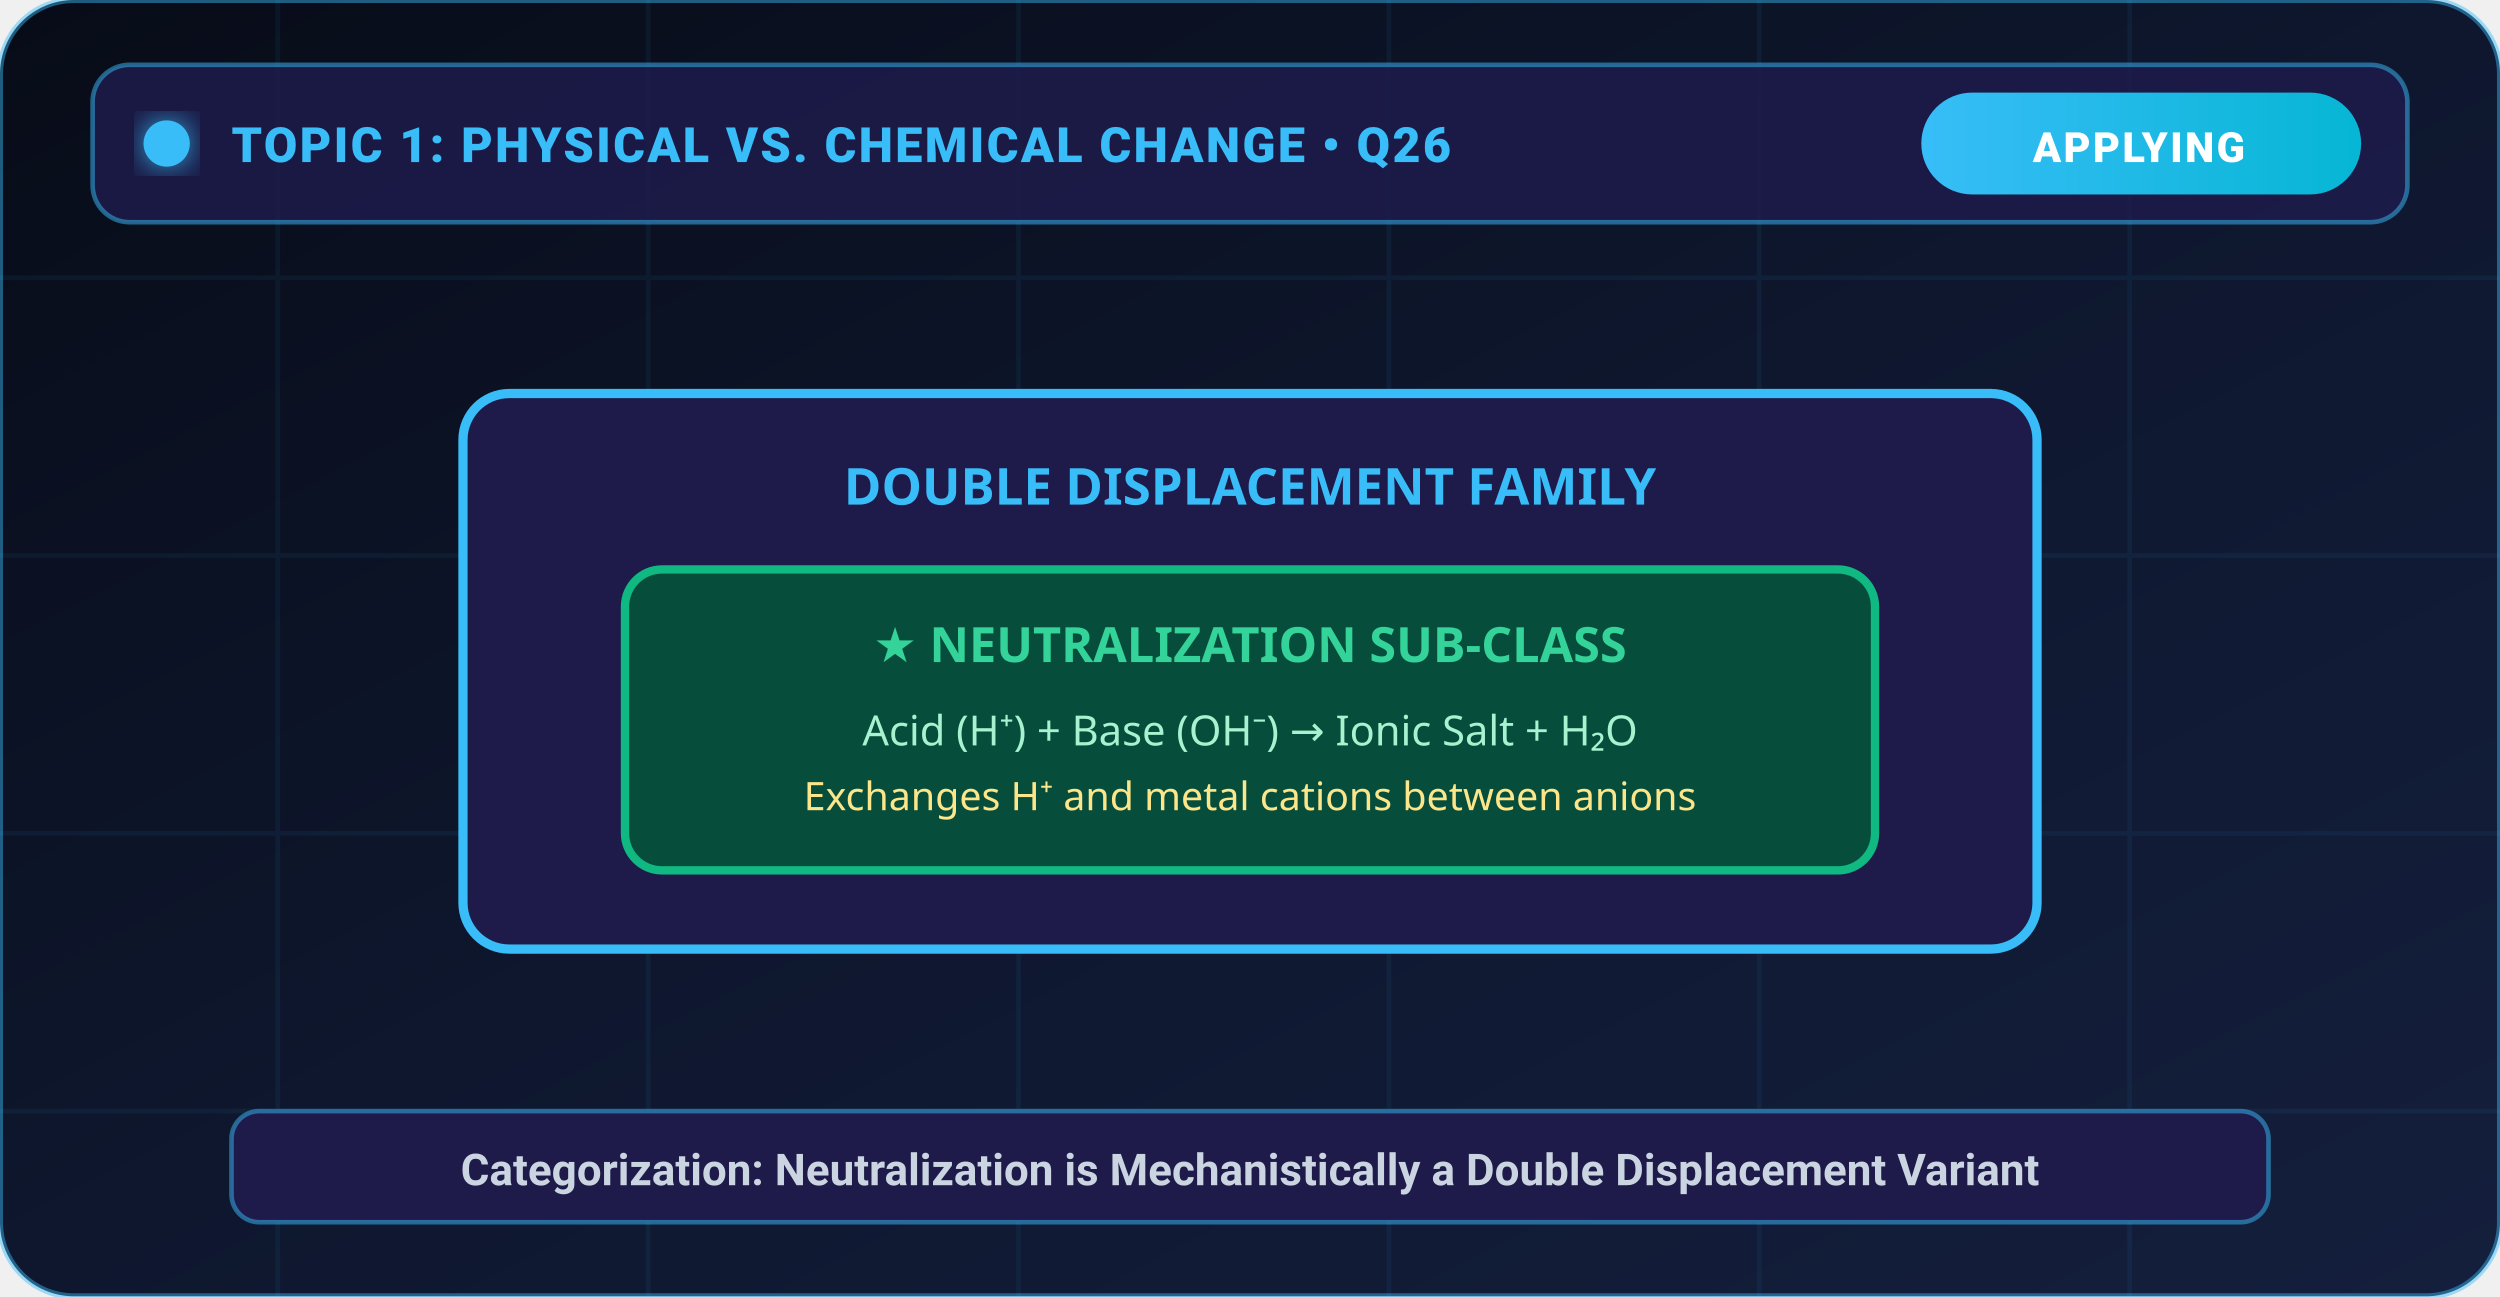
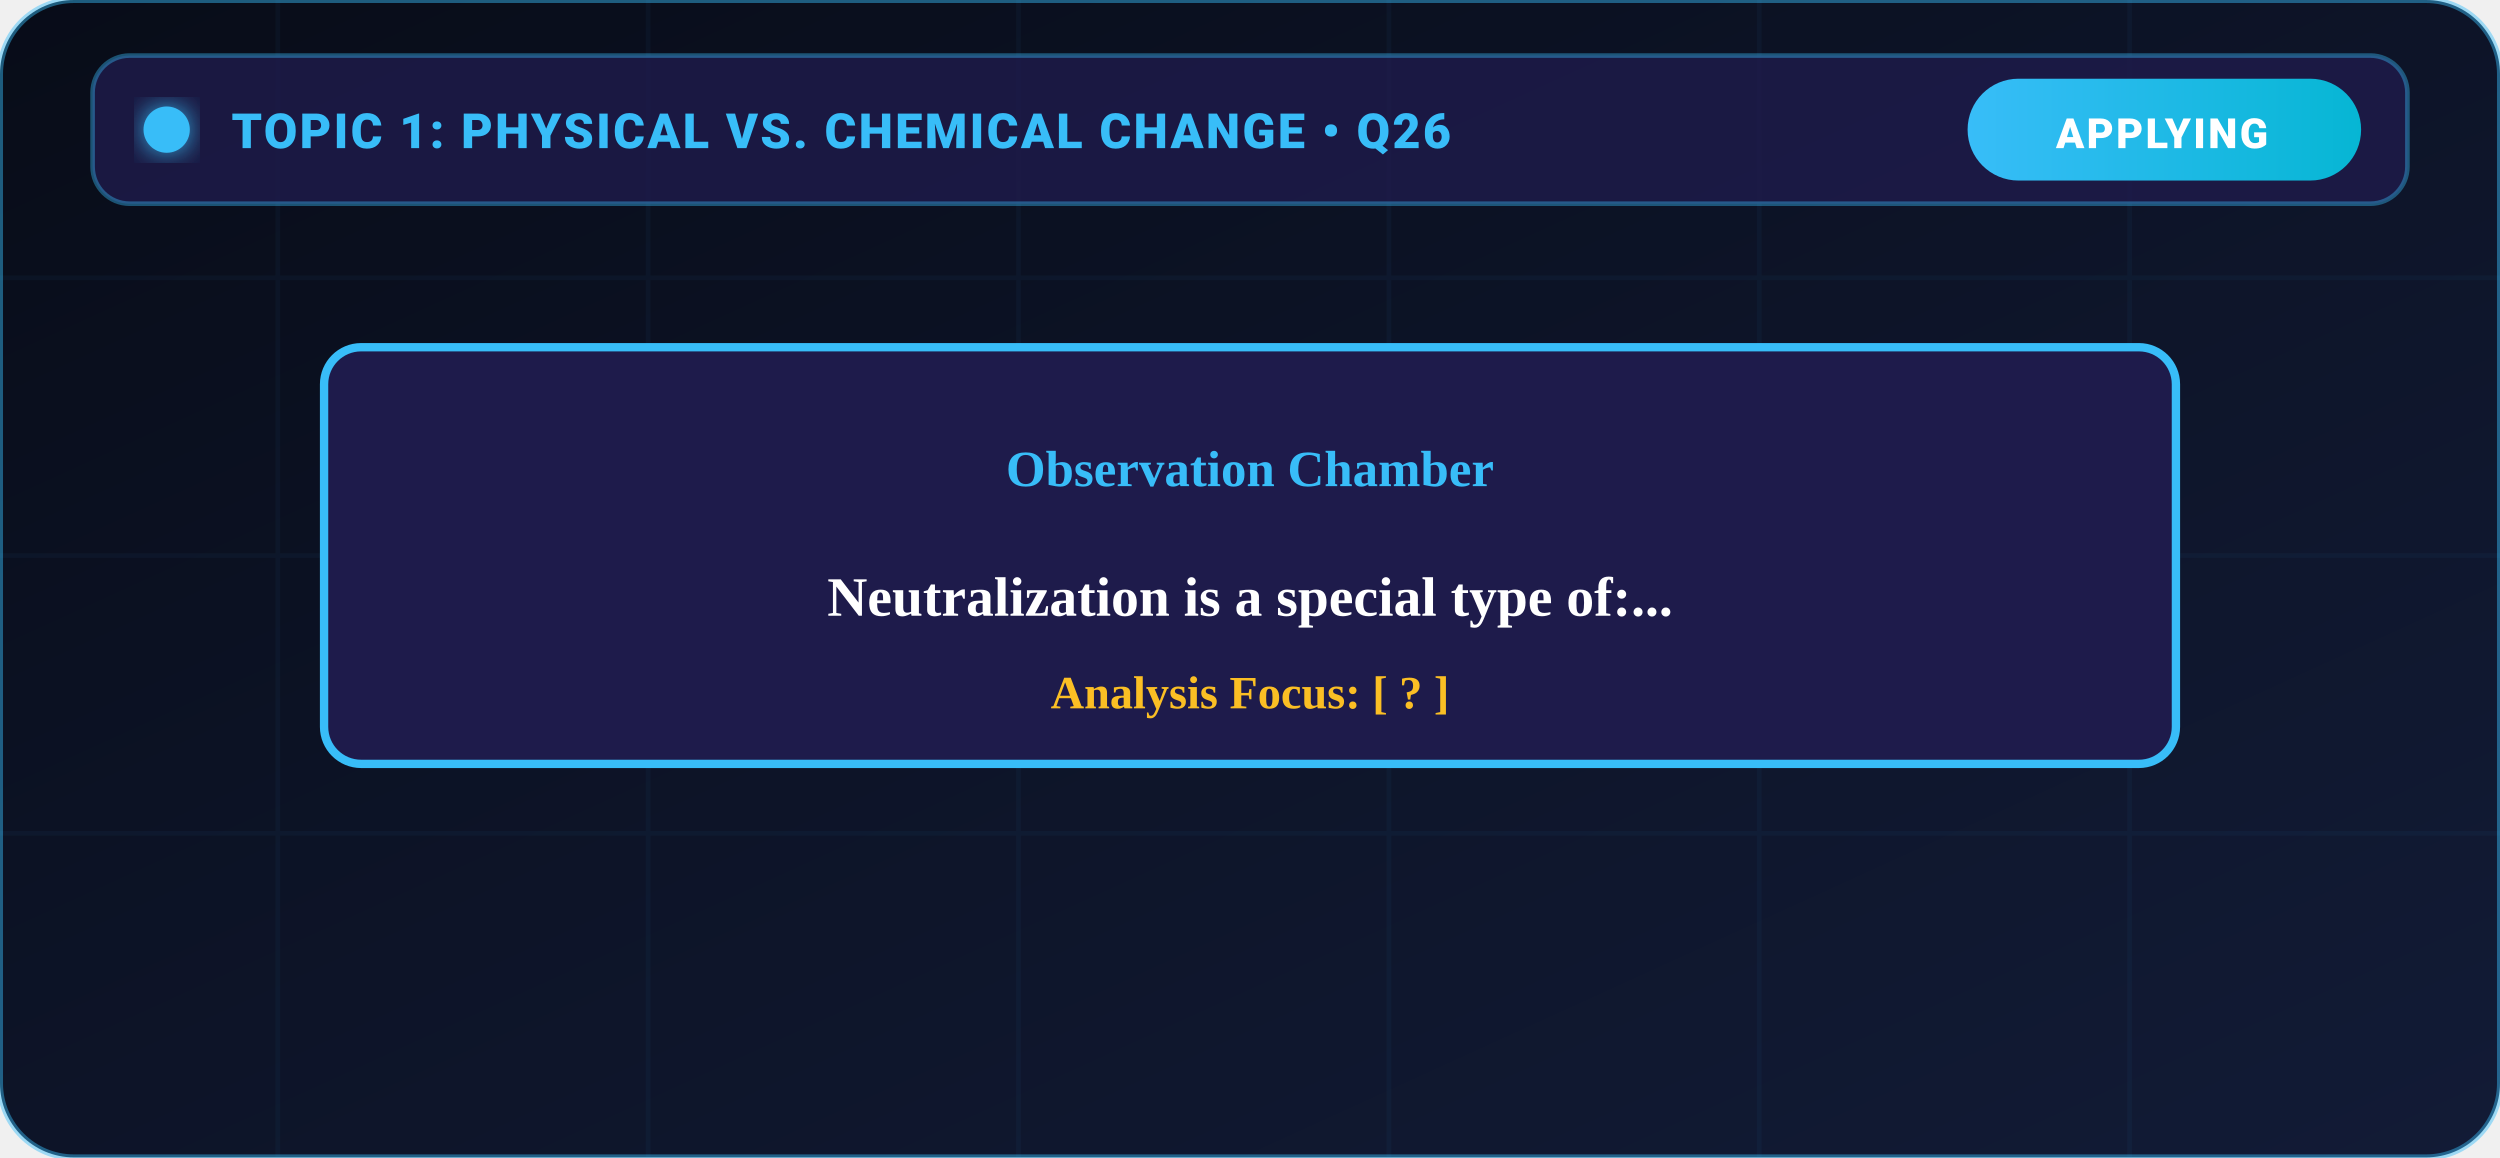
- <svg xmlns="http://www.w3.org/2000/svg" viewBox="0 0 540 280" width="100%" height="100%">
+ <svg xmlns="http://www.w3.org/2000/svg" viewBox="0 0 540 250" width="100%" height="100%">
  <defs>
    <linearGradient id="bgGrad_t1_26" x1="0%" y1="0%" x2="100%" y2="100%">
      <stop offset="0%" stop-color="#080c18" />
-       <stop offset="50%" stop-color="#0e172e" />
-       <stop offset="100%" stop-color="#141f3d" />
+       <stop offset="50%" stop-color="#0d1428" />
+       <stop offset="100%" stop-color="#121b36" />
    </linearGradient>
    <linearGradient id="primaryGrad_t1_26" x1="0%" y1="0%" x2="100%" y2="0%">
      <stop offset="0%" stop-color="#38bdf8" />
      <stop offset="100%" stop-color="#06b6d4" />
    </linearGradient>
    <filter id="glow_t1_26" x="-20%" y="-20%" width="140%" height="140%">
-       <feGaussianBlur stdDeviation="3.5" result="blur" />
+       <feGaussianBlur stdDeviation="3" result="blur" />
      <feComposite in="SourceGraphic" in2="blur" operator="over" />
    </filter>
  </defs>
-   <rect width="540" height="280" rx="16" fill="url(#bgGrad_t1_26)" stroke="#38bdf8" stroke-width="1.3" stroke-opacity="0.45" />
-   <g opacity="0.06" stroke="#38bdf8" stroke-width="1">
-     <line x1="60" y1="0" x2="60" y2="280" />
-     <line x1="140" y1="0" x2="140" y2="280" />
-     <line x1="220" y1="0" x2="220" y2="280" />
-     <line x1="300" y1="0" x2="300" y2="280" />
-     <line x1="380" y1="0" x2="380" y2="280" />
-     <line x1="460" y1="0" x2="460" y2="280" />
+   <rect width="540" height="250" rx="16" fill="url(#bgGrad_t1_26)" stroke="#38bdf8" stroke-width="1.3" stroke-opacity="0.45" />
+   <g opacity="0.04" stroke="#38bdf8" stroke-width="1">
+     <line x1="60" y1="0" x2="60" y2="250" />
+     <line x1="140" y1="0" x2="140" y2="250" />
+     <line x1="220" y1="0" x2="220" y2="250" />
+     <line x1="300" y1="0" x2="300" y2="250" />
+     <line x1="380" y1="0" x2="380" y2="250" />
+     <line x1="460" y1="0" x2="460" y2="250" />
    <line x1="0" y1="60" x2="540" y2="60" />
    <line x1="0" y1="120" x2="540" y2="120" />
    <line x1="0" y1="180" x2="540" y2="180" />
-     <line x1="0" y1="240" x2="540" y2="240" />
  </g>
-   <rect x="20" y="14" width="500" height="34" rx="8" fill="#1e1b4b" fill-opacity="0.85" stroke="#38bdf8" stroke-width="1" stroke-opacity="0.5" />
-   <circle cx="36" cy="31" r="5" fill="#38bdf8" filter="url(#glow_t1_26)" />
-   <text x="50" y="35" fill="#38bdf8" font-family="'Segoe UI', Roboto, sans-serif" font-size="10.5" font-weight="900" letter-spacing="0.5">TOPIC 1: PHYSICAL VS. CHEMICAL CHANGE • Q26</text>
-   <rect x="415" y="20" width="95" height="22" rx="11" fill="url(#primaryGrad_t1_26)" />
-   <text x="462" y="35" fill="#ffffff" font-family="'Segoe UI', Roboto, sans-serif" font-size="9" font-weight="900" text-anchor="middle" letter-spacing="0.5">APPLYING</text>
+   <rect x="20" y="12" width="500" height="32" rx="8" fill="#1e1b4b" fill-opacity="0.8" stroke="#38bdf8" stroke-width="1" stroke-opacity="0.4" />
+   <circle cx="36" cy="28" r="5" fill="#38bdf8" filter="url(#glow_t1_26)" />
+   <text x="50" y="32" fill="#38bdf8" font-family="'Segoe UI', Roboto, sans-serif" font-size="10.5" font-weight="900" letter-spacing="0.5">TOPIC 1: PHYSICAL VS. CHEMICAL CHANGE • Q26</text>
+   <rect x="425" y="17" width="85" height="22" rx="11" fill="url(#primaryGrad_t1_26)" />
+   <text x="467" y="32" fill="#ffffff" font-family="'Segoe UI', Roboto, sans-serif" font-size="9" font-weight="900" text-anchor="middle" letter-spacing="0.5">APPLYING</text>
  <g transform="translate(0, 10)">
-     <g transform="translate(100, 75)">
-       <rect x="0" y="0" width="340" height="120" rx="10" fill="#1e1b4b" stroke="#38bdf8" stroke-width="2" />
-       <text x="170" y="24" fill="#38bdf8" font-family="sans-serif" font-size="11" font-weight="bold" text-anchor="middle">DOUBLE DISPLACEMENT FAMILY</text>
-       <rect x="35" y="38" width="270" height="65" rx="8" fill="#064e3b" stroke="#10b981" stroke-width="1.8" />
-       <text x="170" y="58" fill="#34d399" font-family="sans-serif" font-size="10.5" font-weight="bold" text-anchor="middle">★ NEUTRALIZATION SUB-CLASS</text>
-       <text x="170" y="76" fill="#a7f3d0" font-family="sans-serif" font-size="9" text-anchor="middle">Acid (H⁺) + Base (OH⁻) → Ionic Salt + H₂O</text>
-       <text x="170" y="90" fill="#fde68a" font-family="sans-serif" font-size="8.5" text-anchor="middle">Exchanges H⁺ and metal cations between anions</text>
+     <g transform="translate(70, 65)">
+       <rect x="0" y="0" width="400" height="90" rx="8" fill="#1e1b4b" stroke="#38bdf8" stroke-width="1.8" />
+       <text x="200" y="30" fill="#38bdf8" font-size="11" font-weight="bold" text-anchor="middle">Observation Chamber</text>
+       <text x="200" y="58" fill="#ffffff" font-size="12" font-weight="bold" text-anchor="middle">Neutralization is a special type of:...</text>
+       <text x="200" y="78" fill="#fbbf24" font-size="10" font-weight="bold" text-anchor="middle">Analysis Focus: [ ? ]</text>
    </g>
  </g>
-   <rect x="50" y="240" width="440" height="24" rx="6" fill="#1e1b4b" stroke="#38bdf8" stroke-width="1" stroke-opacity="0.5" />
-   <text x="270" y="256" fill="#cbd5e1" font-family="'Segoe UI', Roboto, sans-serif" font-size="9.5" font-weight="bold" text-anchor="middle">Categorization: Neutralization is Mechanistically a Double Displacement Variant</text>
</svg>
